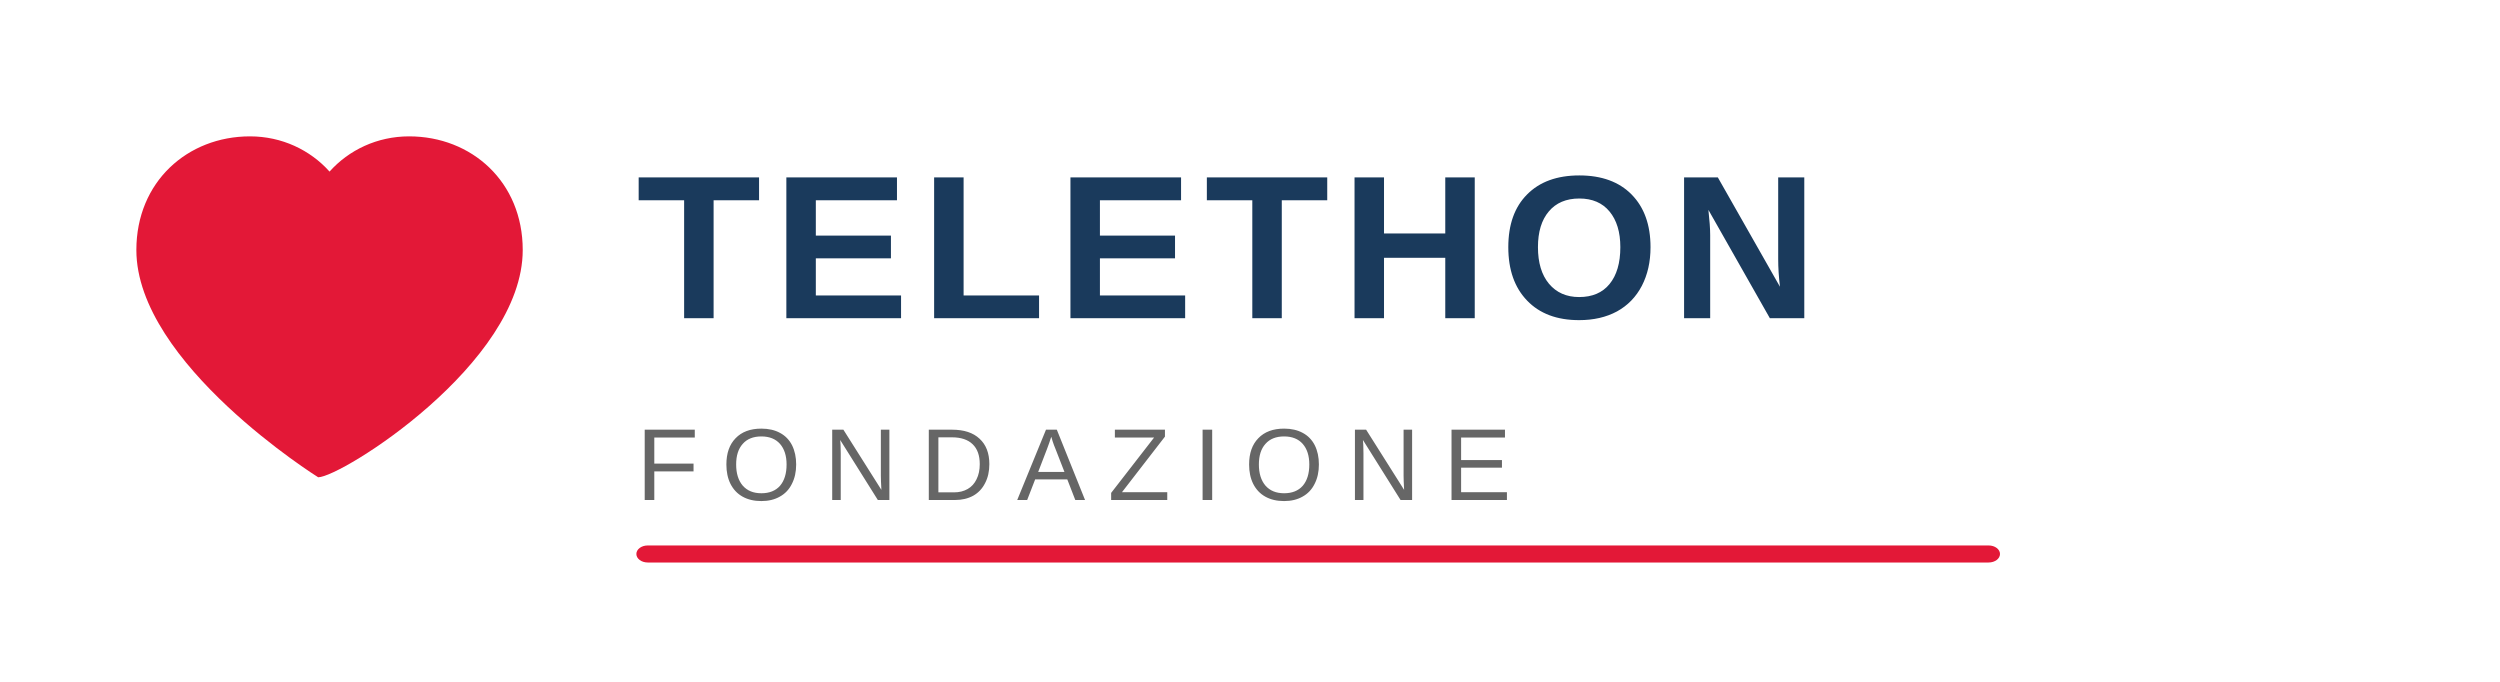
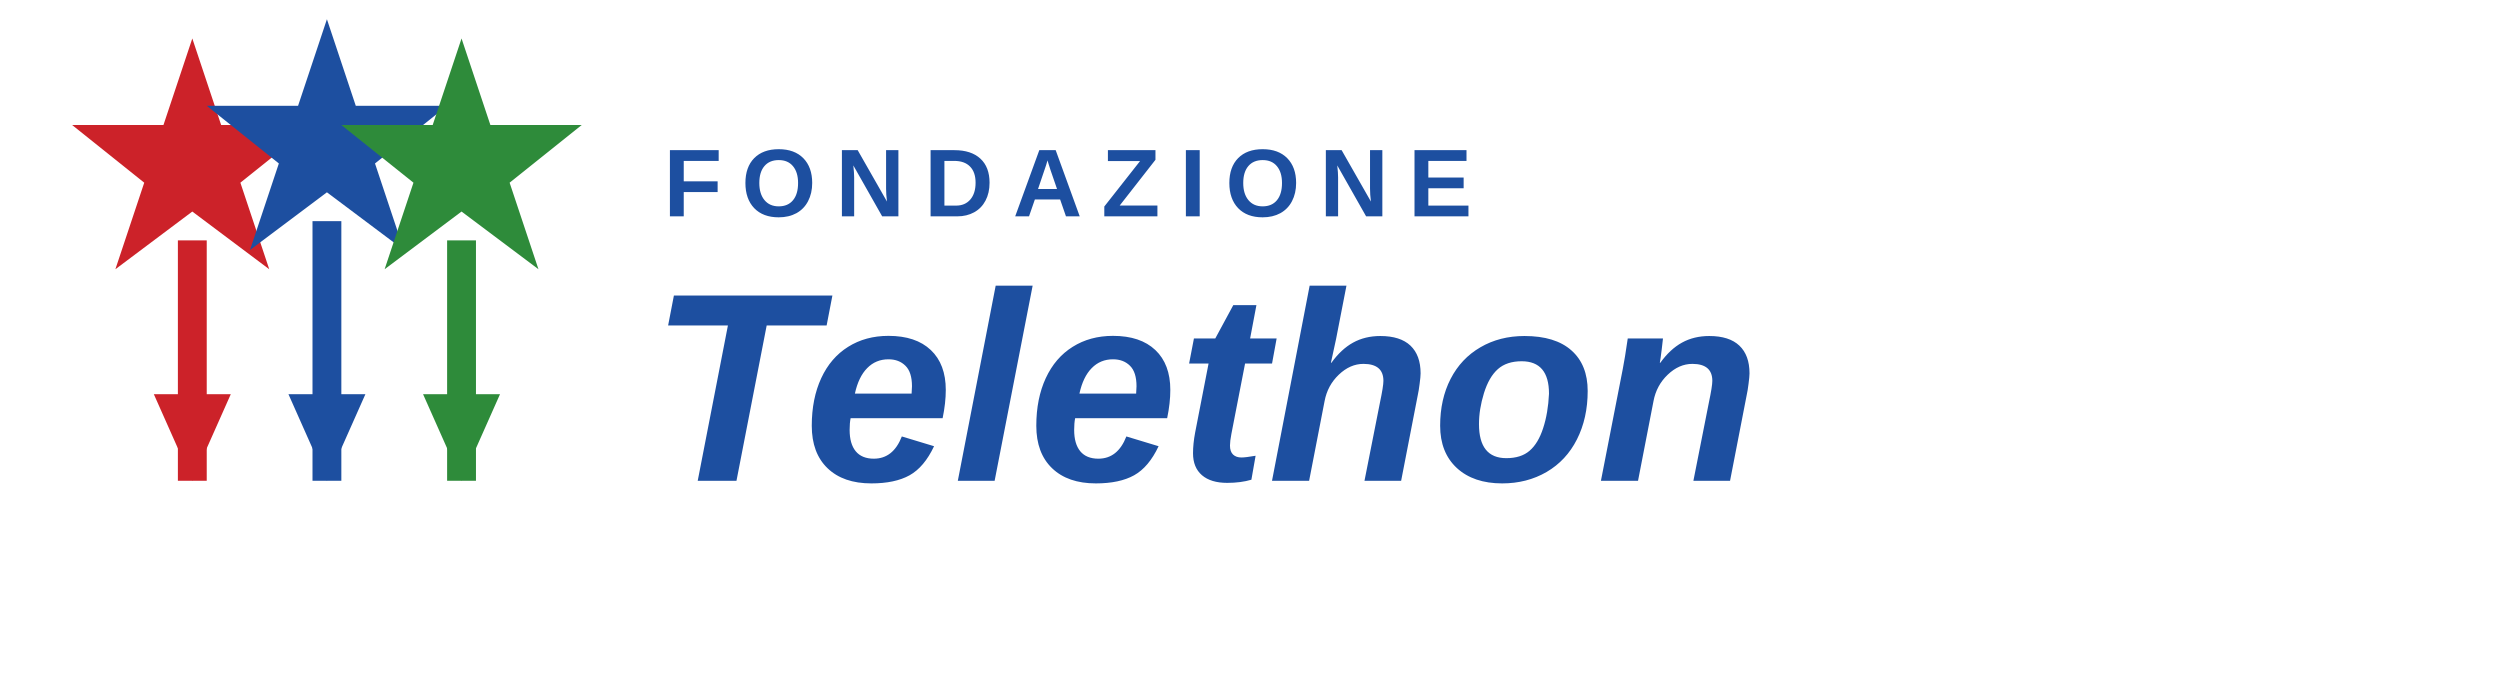
- <svg xmlns="http://www.w3.org/2000/svg" viewBox="0 0 220 60" fill="none">
-   <path d="M28 42 C28 42 12 32 12 22 C12 16 16.5 12 22 12 C24.8 12 27.3 13.2 29 15.1 C30.7 13.2 33.2 12 36 12 C41.5 12 46 16 46 22 C46 32 30 42 28 42Z" fill="#E31837" />
-   <text x="56" y="28" font-family="Arial, Helvetica, sans-serif" font-weight="700" font-size="18" fill="#1a3a5c" letter-spacing="1">TELETHON</text>
-   <text x="56" y="44" font-family="Arial, Helvetica, sans-serif" font-weight="400" font-size="9" fill="#666" letter-spacing="2">FONDAZIONE</text>
-   <rect x="56" y="48" width="120" height="1.5" fill="#E31837" rx="1" />
+ <svg xmlns="http://www.w3.org/2000/svg" viewBox="0 0 520 140" fill="none">
+   <polygon points="40,8 46,26 65,26 50,38 56,56 40,44 24,56 30,38 15,26 34,26" fill="#CC2229" />
+   <rect x="37" y="50" width="6" height="50" fill="#CC2229" />
+   <polygon points="40,100 32,82 48,82" fill="#CC2229" />
+   <polygon points="68,4 74,22 93,22 78,34 84,52 68,40 52,52 58,34 43,22 62,22" fill="#1D4FA0" />
+   <rect x="65" y="46" width="6" height="54" fill="#1D4FA0" />
+   <polygon points="68,100 60,82 76,82" fill="#1D4FA0" />
+   <polygon points="96,8 102,26 121,26 106,38 112,56 96,44 80,56 86,38 71,26 90,26" fill="#2E8B3A" />
+   <rect x="93" y="50" width="6" height="50" fill="#2E8B3A" />
+   <polygon points="96,100 88,82 104,82" fill="#2E8B3A" />
+   <text x="138" y="45" font-family="Arial, Helvetica, sans-serif" font-size="20" font-weight="700" fill="#1D4FA0" letter-spacing="4">FONDAZIONE</text>
+   <text x="135" y="100" font-family="Arial, Helvetica, sans-serif" font-size="56" font-weight="900" font-style="italic" fill="#1D4FA0">Telethon</text>
</svg>
